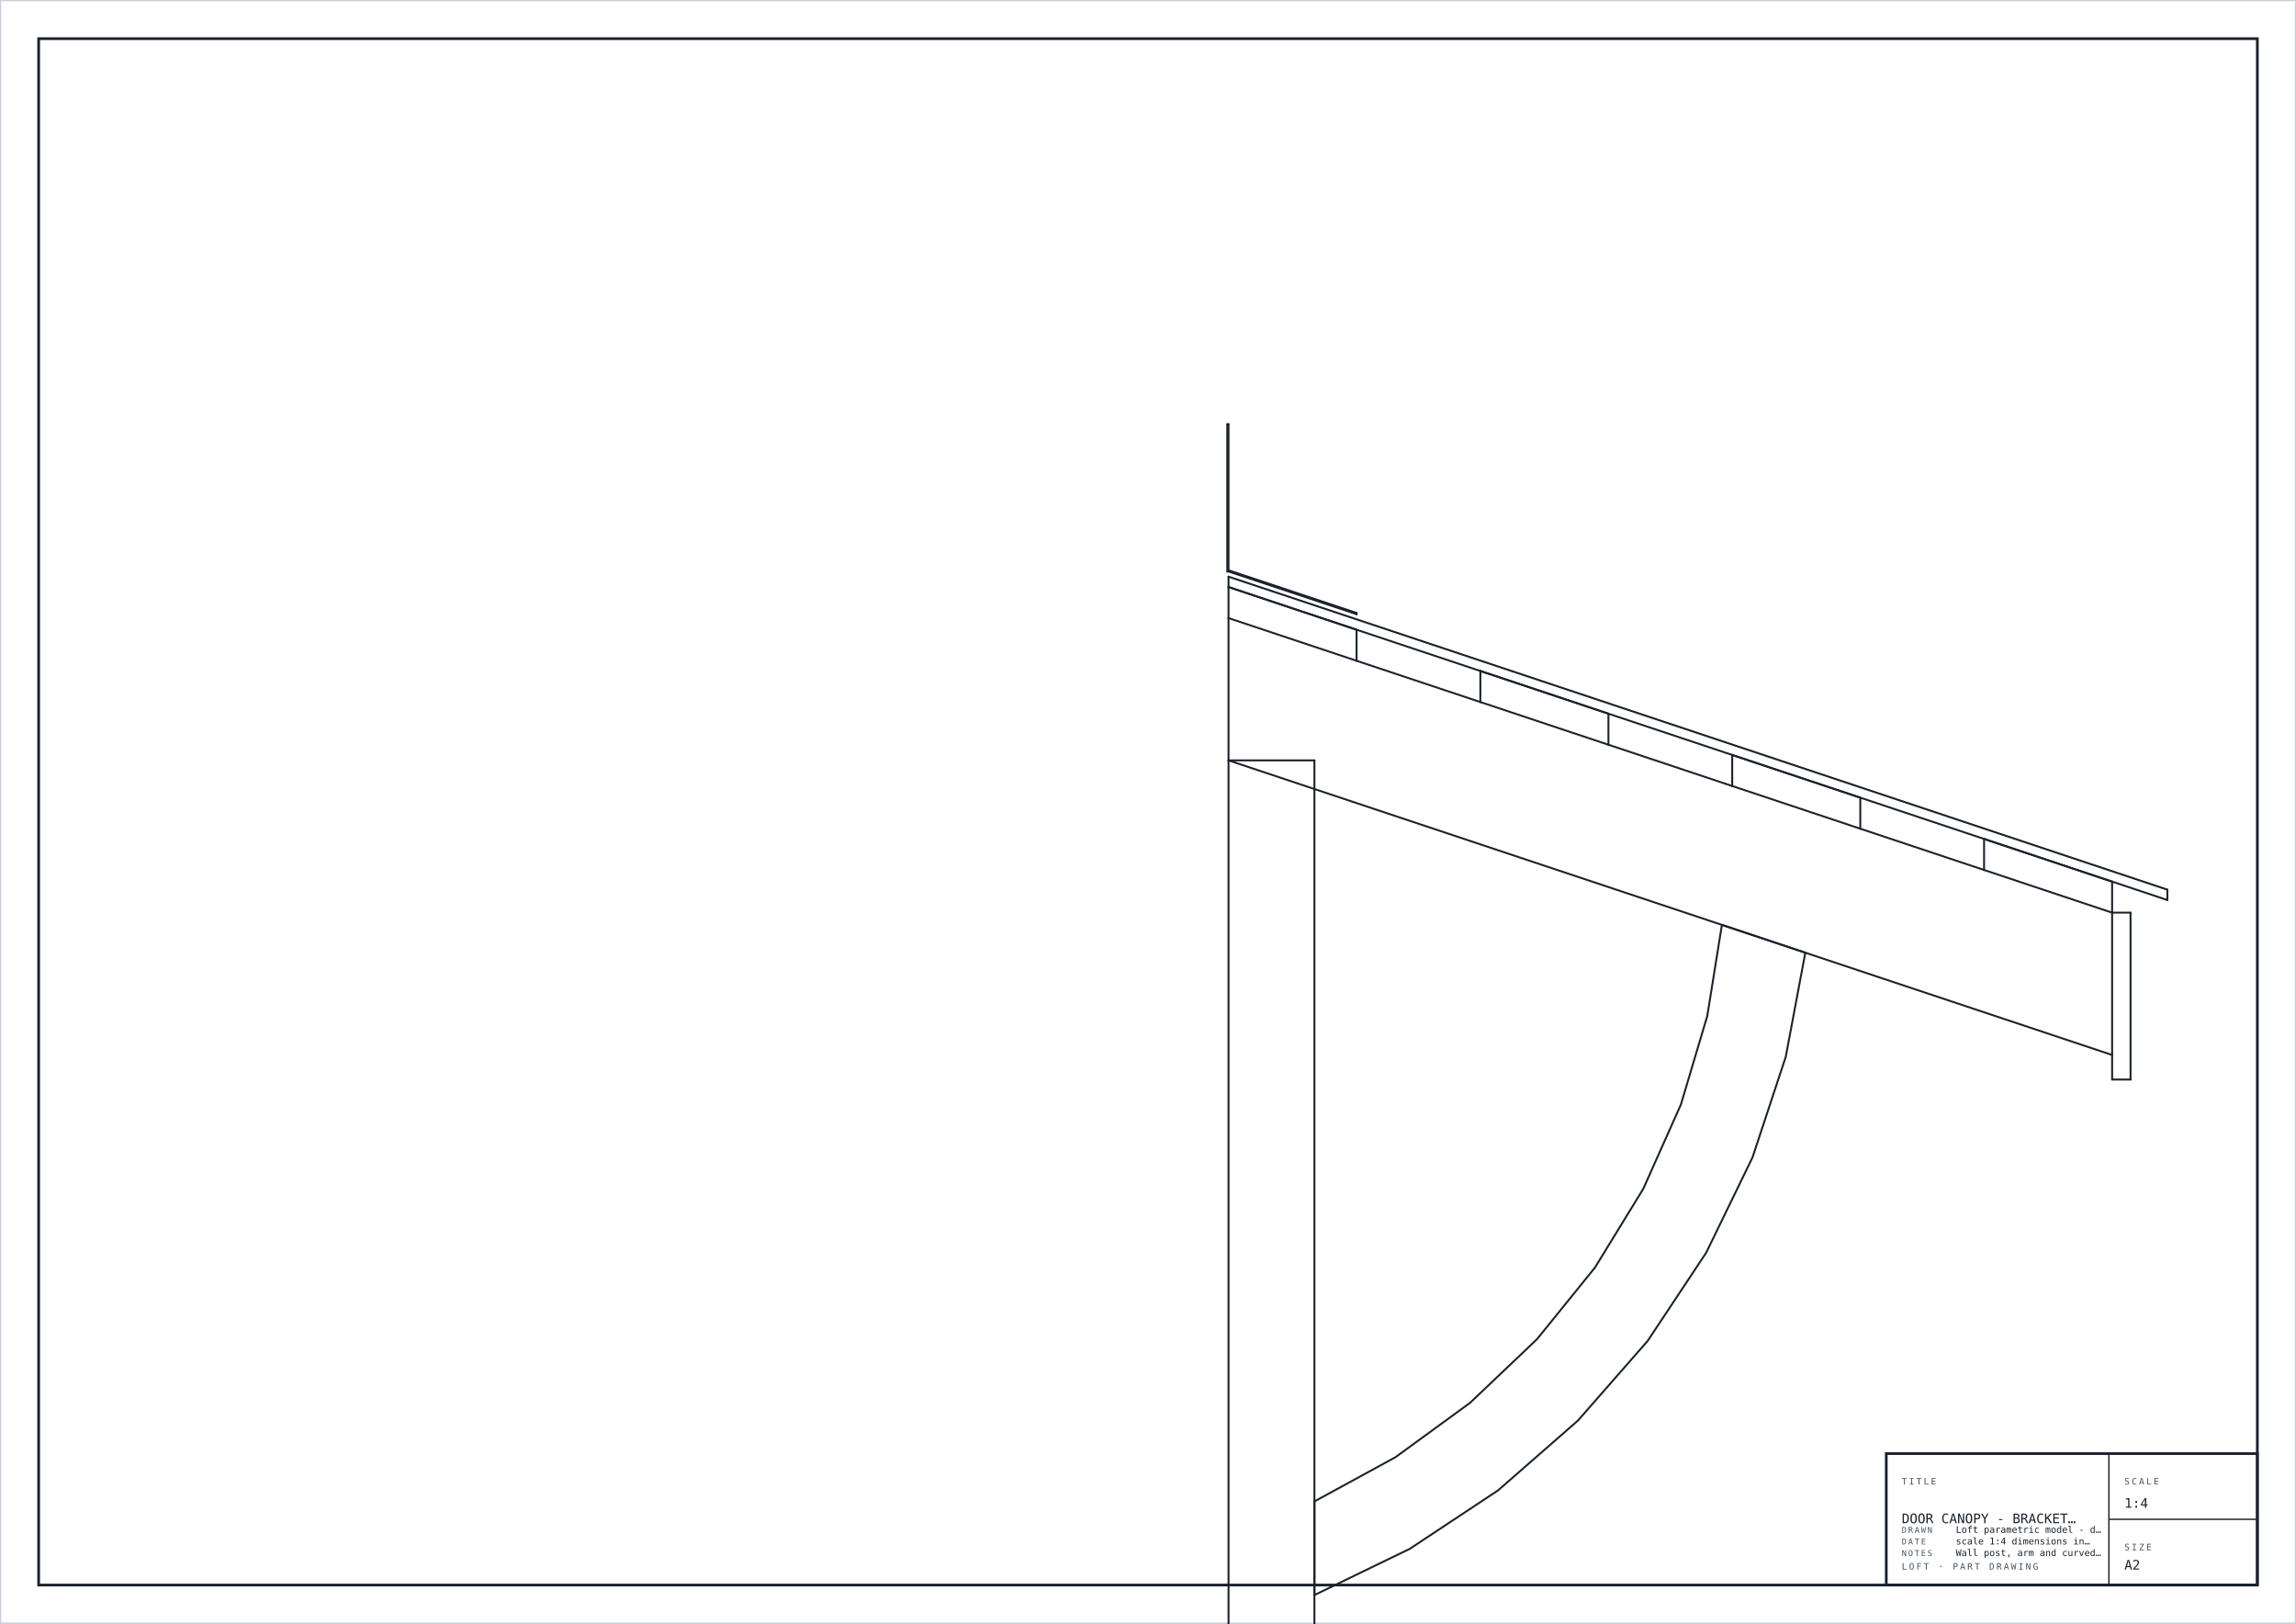
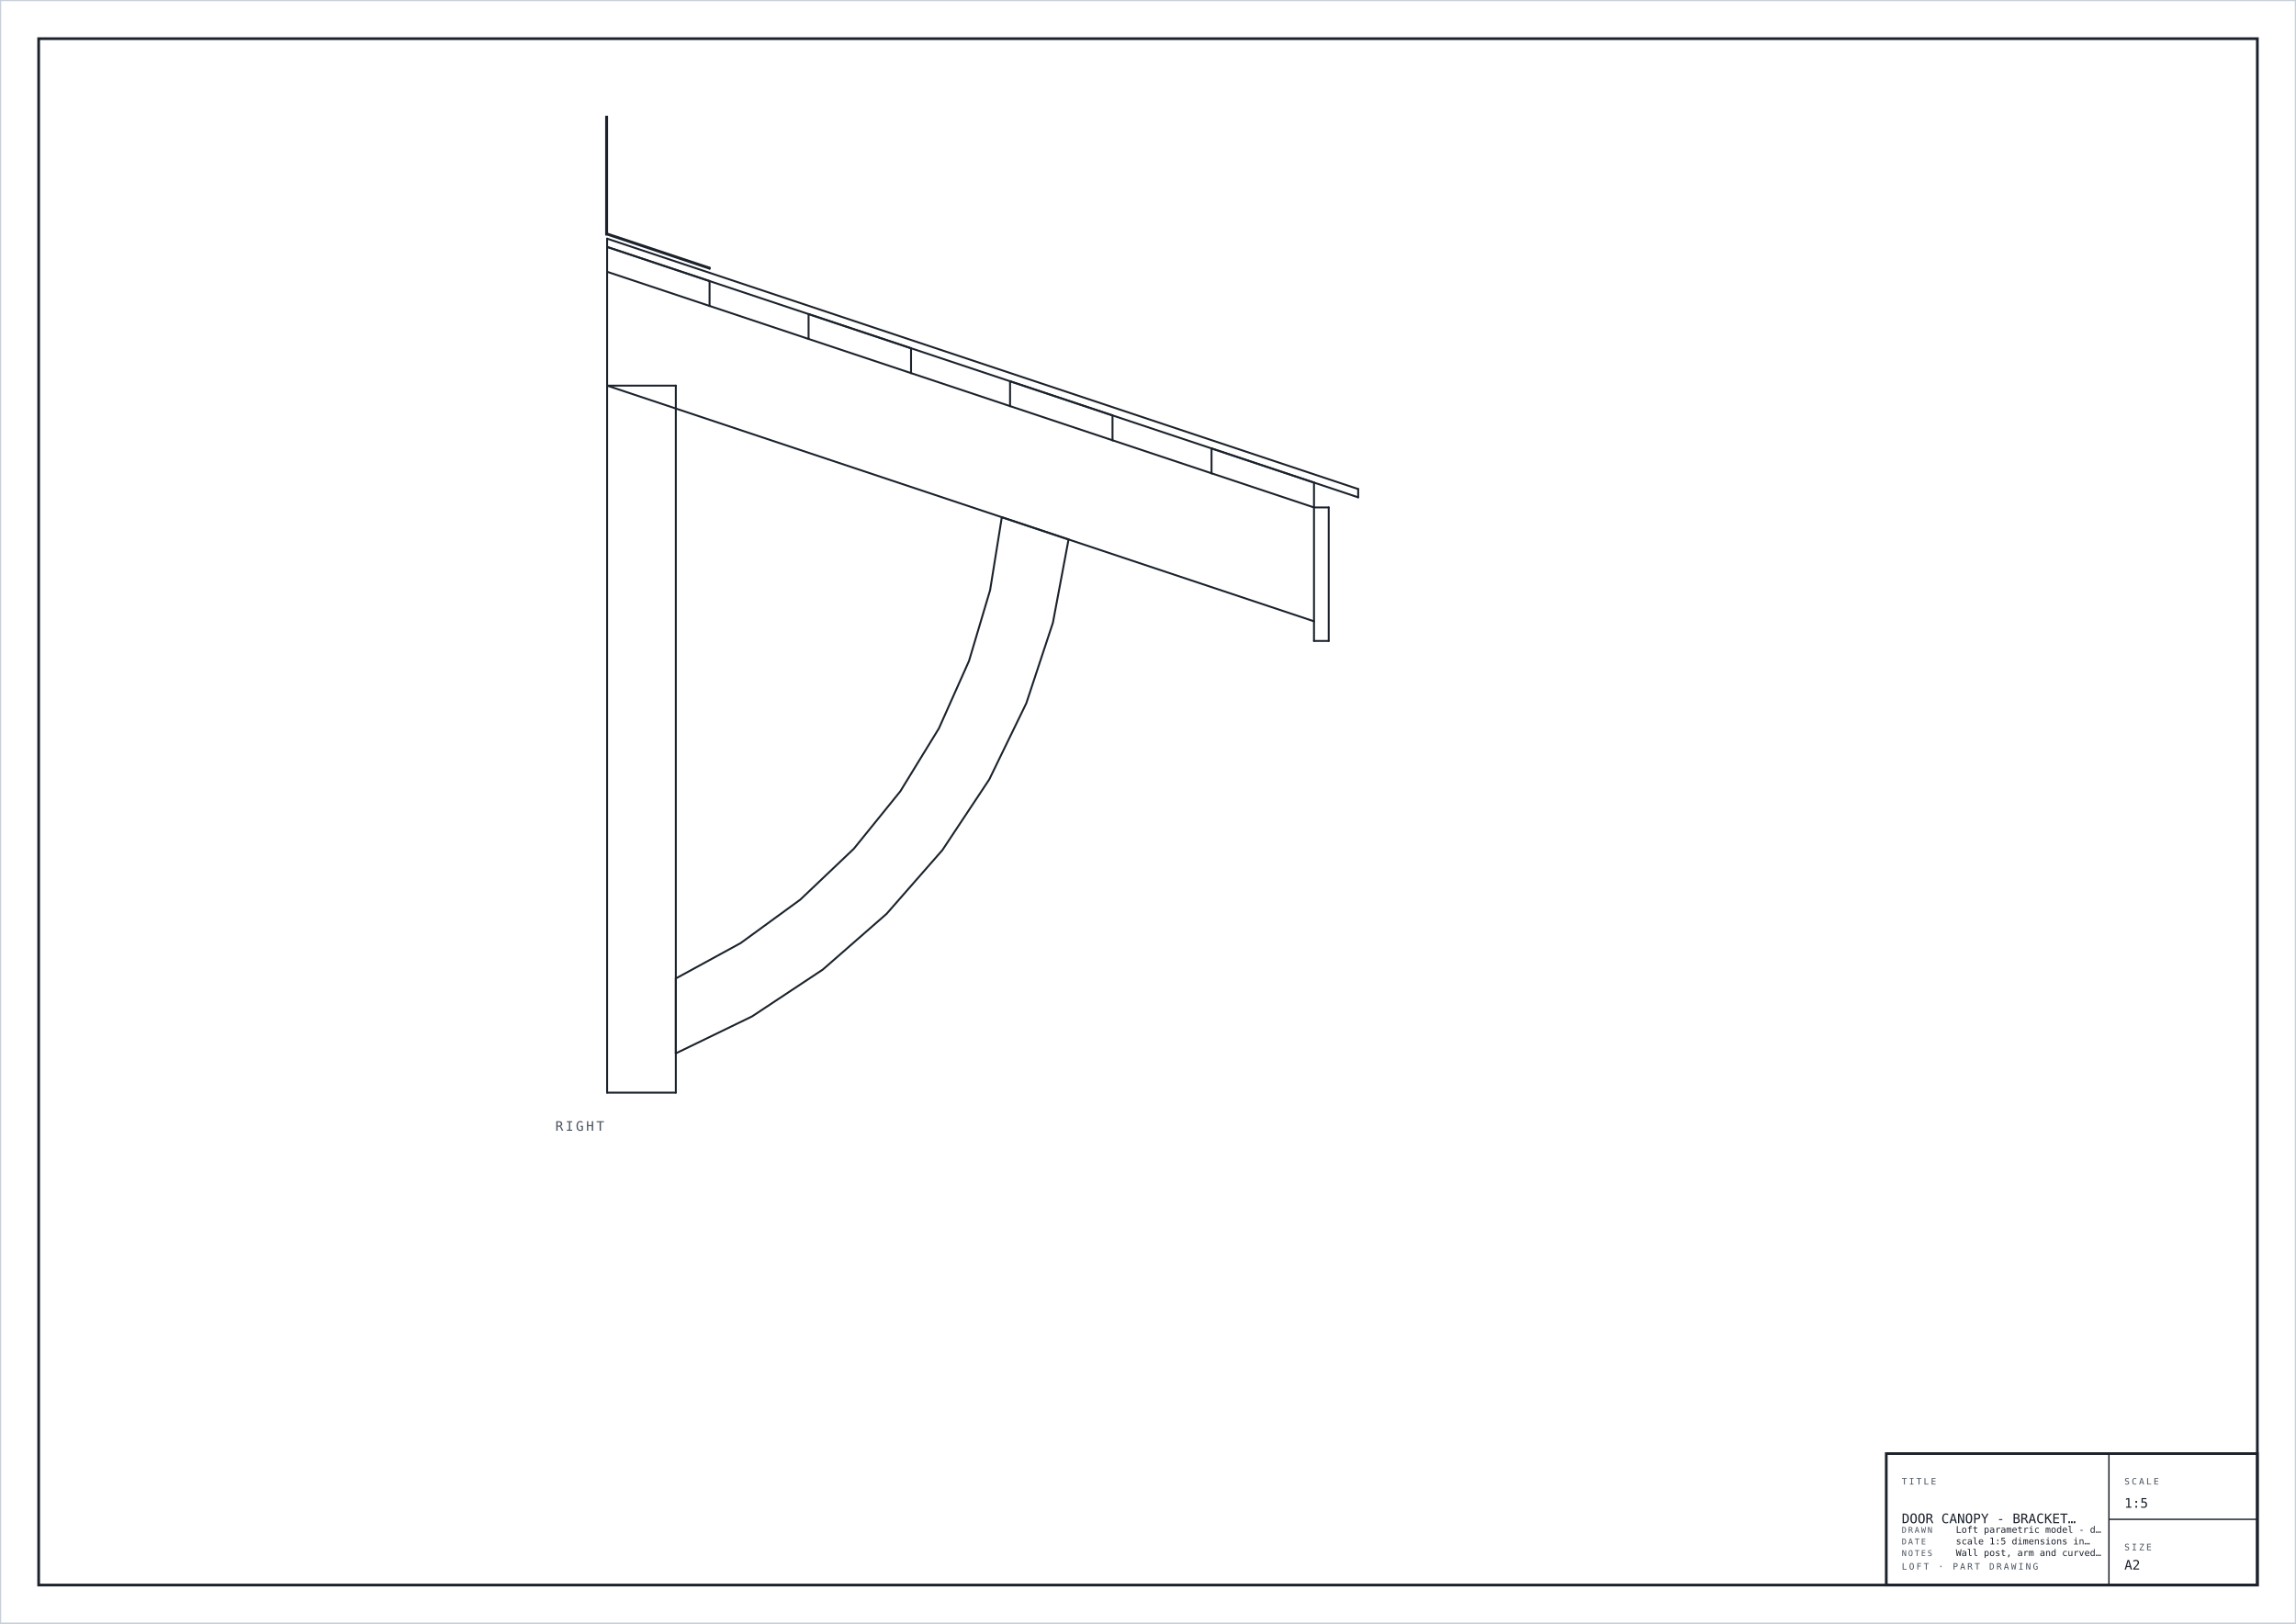
<svg xmlns="http://www.w3.org/2000/svg" viewBox="0 0 594 420" width="594mm" height="420mm" preserveAspectRatio="xMidYMid meet">
  <rect x="0" y="0" width="594" height="420" fill="#FFFFFF" stroke="#C9CFD7" stroke-width="0.6" />
  <rect data-testid="drawing-border" x="10" y="10" width="574" height="400" fill="none" stroke="#1B222B" stroke-width="0.7" />
  <g data-testid="drawing-view" data-view="right" data-view-error="false">
-     <line x1="317.514" y1="147.827" x2="317.514" y2="109.727" stroke="#1B222B" stroke-width="0.5" fill="none" stroke-linecap="round" stroke-linejoin="round" />
-     <line x1="317.514" y1="147.827" x2="317.831" y2="147.827" stroke="#1B222B" stroke-width="0.5" fill="none" stroke-linecap="round" stroke-linejoin="round" />
-     <line x1="317.514" y1="109.727" x2="317.831" y2="109.727" stroke="#1B222B" stroke-width="0.5" fill="none" stroke-linecap="round" stroke-linejoin="round" />
-     <line x1="317.831" y1="425.289" x2="317.831" y2="196.689" stroke="#1B222B" stroke-width="0.5" fill="none" stroke-linecap="round" stroke-linejoin="round" />
-     <line x1="317.831" y1="425.289" x2="340.056" y2="425.289" stroke="#1B222B" stroke-width="0.5" fill="none" stroke-linecap="round" stroke-linejoin="round" />
-     <line x1="317.831" y1="196.689" x2="317.831" y2="159.875" stroke="#1B222B" stroke-width="0.5" fill="none" stroke-linecap="round" stroke-linejoin="round" />
-     <line x1="317.831" y1="196.689" x2="340.056" y2="196.689" stroke="#1B222B" stroke-width="0.5" fill="none" stroke-linecap="round" stroke-linejoin="round" />
-     <line x1="317.831" y1="196.689" x2="546.431" y2="272.889" stroke="#1B222B" stroke-width="0.5" fill="none" stroke-linecap="round" stroke-linejoin="round" />
-     <line x1="317.831" y1="159.875" x2="317.831" y2="151.843" stroke="#1B222B" stroke-width="0.5" fill="none" stroke-linecap="round" stroke-linejoin="round" />
-     <line x1="317.831" y1="159.875" x2="350.964" y2="170.919" stroke="#1B222B" stroke-width="0.5" fill="none" stroke-linecap="round" stroke-linejoin="round" />
-     <line x1="317.831" y1="151.843" x2="317.831" y2="149.165" stroke="#1B222B" stroke-width="0.5" fill="none" stroke-linecap="round" stroke-linejoin="round" />
-     <line x1="317.831" y1="151.843" x2="350.964" y2="162.887" stroke="#1B222B" stroke-width="0.5" fill="none" stroke-linecap="round" stroke-linejoin="round" />
-     <line x1="317.831" y1="151.843" x2="560.718" y2="232.805" stroke="#1B222B" stroke-width="0.5" fill="none" stroke-linecap="round" stroke-linejoin="round" />
-     <line x1="317.831" y1="149.165" x2="560.718" y2="230.128" stroke="#1B222B" stroke-width="0.5" fill="none" stroke-linecap="round" stroke-linejoin="round" />
-     <line x1="317.831" y1="147.827" x2="350.964" y2="158.871" stroke="#1B222B" stroke-width="0.5" fill="none" stroke-linecap="round" stroke-linejoin="round" />
-     <line x1="317.831" y1="147.509" x2="317.831" y2="109.727" stroke="#1B222B" stroke-width="0.5" fill="none" stroke-linecap="round" stroke-linejoin="round" />
-     <line x1="317.831" y1="147.509" x2="350.964" y2="158.554" stroke="#1B222B" stroke-width="0.5" fill="none" stroke-linecap="round" stroke-linejoin="round" />
-     <line x1="340.056" y1="425.289" x2="340.056" y2="196.689" stroke="#1B222B" stroke-width="0.5" fill="none" stroke-linecap="round" stroke-linejoin="round" />
-     <line x1="340.056" y1="412.589" x2="340.056" y2="388.369" stroke="#1B222B" stroke-width="0.5" fill="none" stroke-linecap="round" stroke-linejoin="round" />
-     <line x1="350.964" y1="170.919" x2="350.964" y2="162.887" stroke="#1B222B" stroke-width="0.5" fill="none" stroke-linecap="round" stroke-linejoin="round" />
-     <line x1="350.964" y1="170.919" x2="382.987" y2="181.594" stroke="#1B222B" stroke-width="0.5" fill="none" stroke-linecap="round" stroke-linejoin="round" />
-     <line x1="350.964" y1="158.871" x2="350.964" y2="158.554" stroke="#1B222B" stroke-width="0.5" fill="none" stroke-linecap="round" stroke-linejoin="round" />
-     <line x1="382.987" y1="181.594" x2="382.987" y2="173.561" stroke="#1B222B" stroke-width="0.5" fill="none" stroke-linecap="round" stroke-linejoin="round" />
-     <line x1="382.987" y1="181.594" x2="416.12" y2="192.638" stroke="#1B222B" stroke-width="0.5" fill="none" stroke-linecap="round" stroke-linejoin="round" />
-     <line x1="382.987" y1="173.561" x2="416.12" y2="184.606" stroke="#1B222B" stroke-width="0.5" fill="none" stroke-linecap="round" stroke-linejoin="round" />
-     <line x1="416.12" y1="192.638" x2="416.12" y2="184.606" stroke="#1B222B" stroke-width="0.5" fill="none" stroke-linecap="round" stroke-linejoin="round" />
-     <line x1="416.12" y1="192.638" x2="448.142" y2="203.312" stroke="#1B222B" stroke-width="0.5" fill="none" stroke-linecap="round" stroke-linejoin="round" />
-     <line x1="445.476" y1="239.237" x2="467.056" y2="246.431" stroke="#1B222B" stroke-width="0.5" fill="none" stroke-linecap="round" stroke-linejoin="round" />
-     <line x1="448.142" y1="203.312" x2="448.142" y2="195.28" stroke="#1B222B" stroke-width="0.5" fill="none" stroke-linecap="round" stroke-linejoin="round" />
-     <line x1="448.142" y1="203.312" x2="481.275" y2="214.356" stroke="#1B222B" stroke-width="0.5" fill="none" stroke-linecap="round" stroke-linejoin="round" />
-     <line x1="448.142" y1="195.28" x2="481.275" y2="206.324" stroke="#1B222B" stroke-width="0.5" fill="none" stroke-linecap="round" stroke-linejoin="round" />
-     <line x1="481.275" y1="214.356" x2="481.275" y2="206.324" stroke="#1B222B" stroke-width="0.5" fill="none" stroke-linecap="round" stroke-linejoin="round" />
-     <line x1="481.275" y1="214.356" x2="513.298" y2="225.031" stroke="#1B222B" stroke-width="0.5" fill="none" stroke-linecap="round" stroke-linejoin="round" />
-     <line x1="513.298" y1="225.031" x2="513.298" y2="216.999" stroke="#1B222B" stroke-width="0.5" fill="none" stroke-linecap="round" stroke-linejoin="round" />
-     <line x1="513.298" y1="225.031" x2="546.431" y2="236.075" stroke="#1B222B" stroke-width="0.5" fill="none" stroke-linecap="round" stroke-linejoin="round" />
-     <line x1="513.298" y1="216.999" x2="546.431" y2="228.043" stroke="#1B222B" stroke-width="0.5" fill="none" stroke-linecap="round" stroke-linejoin="round" />
-     <line x1="546.431" y1="279.239" x2="546.431" y2="236.075" stroke="#1B222B" stroke-width="0.5" fill="none" stroke-linecap="round" stroke-linejoin="round" />
-     <line x1="546.431" y1="279.239" x2="551.193" y2="279.239" stroke="#1B222B" stroke-width="0.5" fill="none" stroke-linecap="round" stroke-linejoin="round" />
-     <line x1="546.431" y1="236.075" x2="546.431" y2="228.043" stroke="#1B222B" stroke-width="0.5" fill="none" stroke-linecap="round" stroke-linejoin="round" />
-     <line x1="546.431" y1="236.075" x2="551.193" y2="236.075" stroke="#1B222B" stroke-width="0.5" fill="none" stroke-linecap="round" stroke-linejoin="round" />
-     <line x1="551.193" y1="279.239" x2="551.193" y2="236.075" stroke="#1B222B" stroke-width="0.5" fill="none" stroke-linecap="round" stroke-linejoin="round" />
-     <line x1="560.718" y1="232.805" x2="560.718" y2="230.128" stroke="#1B222B" stroke-width="0.5" fill="none" stroke-linecap="round" stroke-linejoin="round" />
-     <polyline points="340.056,412.589 364.716,400.636 387.567,385.509 408.203,367.478 426.259,346.863 441.413,324.029 453.395,299.384 461.994,273.363 467.056,246.431" stroke="#1B222B" stroke-width="0.5" fill="none" stroke-linecap="round" stroke-linejoin="round" />
-     <polyline points="340.056,388.369 361.019,376.933 380.318,362.87 397.626,346.42 412.65,327.859 425.135,307.504 434.87,285.699 441.688,262.814 445.476,239.237" stroke="#1B222B" stroke-width="0.5" fill="none" stroke-linecap="round" stroke-linejoin="round" />
-     <text data-testid="drawing-view-label" x="309" y="435.615" text-anchor="middle" fill="#48525E" font-family="&quot;Fragment Mono&quot;, ui-monospace, monospace" font-size="3.4" letter-spacing="0.6">RIGHT</text>
+     <line x1="156.811" y1="60.661" x2="156.811" y2="30.181" stroke="#1B222B" stroke-width="0.5" fill="none" stroke-linecap="round" stroke-linejoin="round" />
+     <line x1="156.811" y1="60.661" x2="157.065" y2="60.661" stroke="#1B222B" stroke-width="0.5" fill="none" stroke-linecap="round" stroke-linejoin="round" />
+     <line x1="156.811" y1="30.181" x2="157.065" y2="30.181" stroke="#1B222B" stroke-width="0.5" fill="none" stroke-linecap="round" stroke-linejoin="round" />
+     <line x1="157.065" y1="282.631" x2="157.065" y2="99.751" stroke="#1B222B" stroke-width="0.5" fill="none" stroke-linecap="round" stroke-linejoin="round" />
+     <line x1="157.065" y1="282.631" x2="174.845" y2="282.631" stroke="#1B222B" stroke-width="0.5" fill="none" stroke-linecap="round" stroke-linejoin="round" />
+     <line x1="157.065" y1="99.751" x2="157.065" y2="70.3" stroke="#1B222B" stroke-width="0.5" fill="none" stroke-linecap="round" stroke-linejoin="round" />
+     <line x1="157.065" y1="99.751" x2="174.845" y2="99.751" stroke="#1B222B" stroke-width="0.5" fill="none" stroke-linecap="round" stroke-linejoin="round" />
+     <line x1="157.065" y1="99.751" x2="339.945" y2="160.711" stroke="#1B222B" stroke-width="0.5" fill="none" stroke-linecap="round" stroke-linejoin="round" />
+     <line x1="157.065" y1="70.3" x2="157.065" y2="63.874" stroke="#1B222B" stroke-width="0.5" fill="none" stroke-linecap="round" stroke-linejoin="round" />
+     <line x1="157.065" y1="70.3" x2="183.571" y2="79.135" stroke="#1B222B" stroke-width="0.5" fill="none" stroke-linecap="round" stroke-linejoin="round" />
+     <line x1="157.065" y1="63.874" x2="157.065" y2="61.732" stroke="#1B222B" stroke-width="0.5" fill="none" stroke-linecap="round" stroke-linejoin="round" />
+     <line x1="157.065" y1="63.874" x2="183.571" y2="72.71" stroke="#1B222B" stroke-width="0.5" fill="none" stroke-linecap="round" stroke-linejoin="round" />
+     <line x1="157.065" y1="63.874" x2="351.375" y2="128.644" stroke="#1B222B" stroke-width="0.5" fill="none" stroke-linecap="round" stroke-linejoin="round" />
+     <line x1="157.065" y1="61.732" x2="351.375" y2="126.502" stroke="#1B222B" stroke-width="0.5" fill="none" stroke-linecap="round" stroke-linejoin="round" />
+     <line x1="157.065" y1="60.661" x2="183.571" y2="69.497" stroke="#1B222B" stroke-width="0.5" fill="none" stroke-linecap="round" stroke-linejoin="round" />
+     <line x1="157.065" y1="60.407" x2="157.065" y2="30.181" stroke="#1B222B" stroke-width="0.5" fill="none" stroke-linecap="round" stroke-linejoin="round" />
+     <line x1="157.065" y1="60.407" x2="183.571" y2="69.243" stroke="#1B222B" stroke-width="0.5" fill="none" stroke-linecap="round" stroke-linejoin="round" />
+     <line x1="174.845" y1="282.631" x2="174.845" y2="99.751" stroke="#1B222B" stroke-width="0.5" fill="none" stroke-linecap="round" stroke-linejoin="round" />
+     <line x1="174.845" y1="272.471" x2="174.845" y2="253.095" stroke="#1B222B" stroke-width="0.5" fill="none" stroke-linecap="round" stroke-linejoin="round" />
+     <line x1="183.571" y1="79.135" x2="183.571" y2="72.71" stroke="#1B222B" stroke-width="0.5" fill="none" stroke-linecap="round" stroke-linejoin="round" />
+     <line x1="183.571" y1="79.135" x2="209.189" y2="87.675" stroke="#1B222B" stroke-width="0.5" fill="none" stroke-linecap="round" stroke-linejoin="round" />
+     <line x1="183.571" y1="69.497" x2="183.571" y2="69.243" stroke="#1B222B" stroke-width="0.5" fill="none" stroke-linecap="round" stroke-linejoin="round" />
+     <line x1="209.189" y1="87.675" x2="209.189" y2="81.249" stroke="#1B222B" stroke-width="0.5" fill="none" stroke-linecap="round" stroke-linejoin="round" />
+     <line x1="209.189" y1="87.675" x2="235.696" y2="96.51" stroke="#1B222B" stroke-width="0.5" fill="none" stroke-linecap="round" stroke-linejoin="round" />
+     <line x1="209.189" y1="81.249" x2="235.696" y2="90.085" stroke="#1B222B" stroke-width="0.5" fill="none" stroke-linecap="round" stroke-linejoin="round" />
+     <line x1="235.696" y1="96.51" x2="235.696" y2="90.085" stroke="#1B222B" stroke-width="0.5" fill="none" stroke-linecap="round" stroke-linejoin="round" />
+     <line x1="235.696" y1="96.51" x2="261.314" y2="105.05" stroke="#1B222B" stroke-width="0.5" fill="none" stroke-linecap="round" stroke-linejoin="round" />
+     <line x1="259.181" y1="133.79" x2="276.445" y2="139.545" stroke="#1B222B" stroke-width="0.5" fill="none" stroke-linecap="round" stroke-linejoin="round" />
+     <line x1="261.314" y1="105.05" x2="261.314" y2="98.624" stroke="#1B222B" stroke-width="0.5" fill="none" stroke-linecap="round" stroke-linejoin="round" />
+     <line x1="261.314" y1="105.05" x2="287.82" y2="113.885" stroke="#1B222B" stroke-width="0.5" fill="none" stroke-linecap="round" stroke-linejoin="round" />
+     <line x1="261.314" y1="98.624" x2="287.82" y2="107.459" stroke="#1B222B" stroke-width="0.5" fill="none" stroke-linecap="round" stroke-linejoin="round" />
+     <line x1="287.82" y1="113.885" x2="287.82" y2="107.459" stroke="#1B222B" stroke-width="0.5" fill="none" stroke-linecap="round" stroke-linejoin="round" />
+     <line x1="287.82" y1="113.885" x2="313.439" y2="122.425" stroke="#1B222B" stroke-width="0.5" fill="none" stroke-linecap="round" stroke-linejoin="round" />
+     <line x1="313.439" y1="122.425" x2="313.439" y2="115.999" stroke="#1B222B" stroke-width="0.5" fill="none" stroke-linecap="round" stroke-linejoin="round" />
+     <line x1="313.439" y1="122.425" x2="339.945" y2="131.26" stroke="#1B222B" stroke-width="0.5" fill="none" stroke-linecap="round" stroke-linejoin="round" />
+     <line x1="313.439" y1="115.999" x2="339.945" y2="124.834" stroke="#1B222B" stroke-width="0.5" fill="none" stroke-linecap="round" stroke-linejoin="round" />
+     <line x1="339.945" y1="165.791" x2="339.945" y2="131.26" stroke="#1B222B" stroke-width="0.5" fill="none" stroke-linecap="round" stroke-linejoin="round" />
+     <line x1="339.945" y1="165.791" x2="343.755" y2="165.791" stroke="#1B222B" stroke-width="0.5" fill="none" stroke-linecap="round" stroke-linejoin="round" />
+     <line x1="339.945" y1="131.26" x2="339.945" y2="124.834" stroke="#1B222B" stroke-width="0.5" fill="none" stroke-linecap="round" stroke-linejoin="round" />
+     <line x1="339.945" y1="131.26" x2="343.755" y2="131.26" stroke="#1B222B" stroke-width="0.5" fill="none" stroke-linecap="round" stroke-linejoin="round" />
+     <line x1="343.755" y1="165.791" x2="343.755" y2="131.26" stroke="#1B222B" stroke-width="0.5" fill="none" stroke-linecap="round" stroke-linejoin="round" />
+     <line x1="351.375" y1="128.644" x2="351.375" y2="126.502" stroke="#1B222B" stroke-width="0.5" fill="none" stroke-linecap="round" stroke-linejoin="round" />
+     <polyline points="174.845,272.471 194.573,262.909 212.853,250.807 229.363,236.382 243.807,219.89 255.93,201.623 265.516,181.907 272.395,161.091 276.445,139.545" stroke="#1B222B" stroke-width="0.5" fill="none" stroke-linecap="round" stroke-linejoin="round" />
+     <polyline points="174.845,253.095 191.615,243.946 207.054,232.696 220.901,219.536 232.92,204.687 242.908,188.403 250.696,170.959 256.151,152.651 259.181,133.79" stroke="#1B222B" stroke-width="0.5" fill="none" stroke-linecap="round" stroke-linejoin="round" />
+     <text data-testid="drawing-view-label" x="150" y="292.492" text-anchor="middle" fill="#48525E" font-family="&quot;Fragment Mono&quot;, ui-monospace, monospace" font-size="3.4" letter-spacing="0.6">RIGHT</text>
  </g>
  <g data-testid="drawing-title-block">
    <rect x="488" y="376" width="96" height="34" fill="none" stroke="#1B222B" stroke-width="0.7" />
    <line x1="545.6" y1="376" x2="545.6" y2="410" stroke="#1B222B" stroke-width="0.35" />
    <line x1="545.6" y1="393" x2="584" y2="393" stroke="#1B222B" stroke-width="0.35" />
    <text x="492" y="384" fill="#48525E" font-family="&quot;Fragment Mono&quot;, ui-monospace, monospace" font-size="2.3" letter-spacing="0.5">TITLE</text>
    <text data-testid="title-block-name" x="492" y="394" fill="#1B222B" font-family="&quot;Fragment Mono&quot;, ui-monospace, monospace" font-size="3.4">DOOR CANOPY - BRACKET…</text>
    <text x="492" y="406" fill="#48525E" font-family="&quot;Fragment Mono&quot;, ui-monospace, monospace" font-size="2.3" letter-spacing="0.5">LOFT · PART DRAWING</text>
    <text x="549.6" y="384" fill="#48525E" font-family="&quot;Fragment Mono&quot;, ui-monospace, monospace" font-size="2.3" letter-spacing="0.5">SCALE</text>
-     <text data-testid="title-block-scale" x="549.6" y="390" fill="#1B222B" font-family="&quot;Fragment Mono&quot;, ui-monospace, monospace" font-size="3.4">1:4</text>
+     <text data-testid="title-block-scale" x="549.6" y="390" fill="#1B222B" font-family="&quot;Fragment Mono&quot;, ui-monospace, monospace" font-size="3.4">1:5</text>
    <text x="549.6" y="401" fill="#48525E" font-family="&quot;Fragment Mono&quot;, ui-monospace, monospace" font-size="2.3" letter-spacing="0.5">SIZE</text>
    <text x="549.6" y="406" fill="#1B222B" font-family="&quot;Fragment Mono&quot;, ui-monospace, monospace" font-size="3.4">A2</text>
    <text x="492" y="396.5" fill="#48525E" font-family="&quot;Fragment Mono&quot;, ui-monospace, monospace" font-size="2.1" letter-spacing="0.4">DRAWN</text>
    <text data-testid="title-block-author" x="506" y="396.5" fill="#1B222B" font-family="&quot;Fragment Mono&quot;, ui-monospace, monospace" font-size="2.4">Loft parametric model - d…</text>
    <text x="492" y="399.5" fill="#48525E" font-family="&quot;Fragment Mono&quot;, ui-monospace, monospace" font-size="2.1" letter-spacing="0.4">DATE</text>
-     <text data-testid="title-block-date" x="506" y="399.5" fill="#1B222B" font-family="&quot;Fragment Mono&quot;, ui-monospace, monospace" font-size="2.4">scale 1:4   dimensions in…</text>
+     <text data-testid="title-block-date" x="506" y="399.5" fill="#1B222B" font-family="&quot;Fragment Mono&quot;, ui-monospace, monospace" font-size="2.4">scale 1:5   dimensions in…</text>
    <text x="492" y="402.5" fill="#48525E" font-family="&quot;Fragment Mono&quot;, ui-monospace, monospace" font-size="2.1" letter-spacing="0.4">NOTES</text>
    <text data-testid="title-block-notes" x="506" y="402.5" fill="#1B222B" font-family="&quot;Fragment Mono&quot;, ui-monospace, monospace" font-size="2.4">Wall post, arm and curved…</text>
  </g>
</svg>
